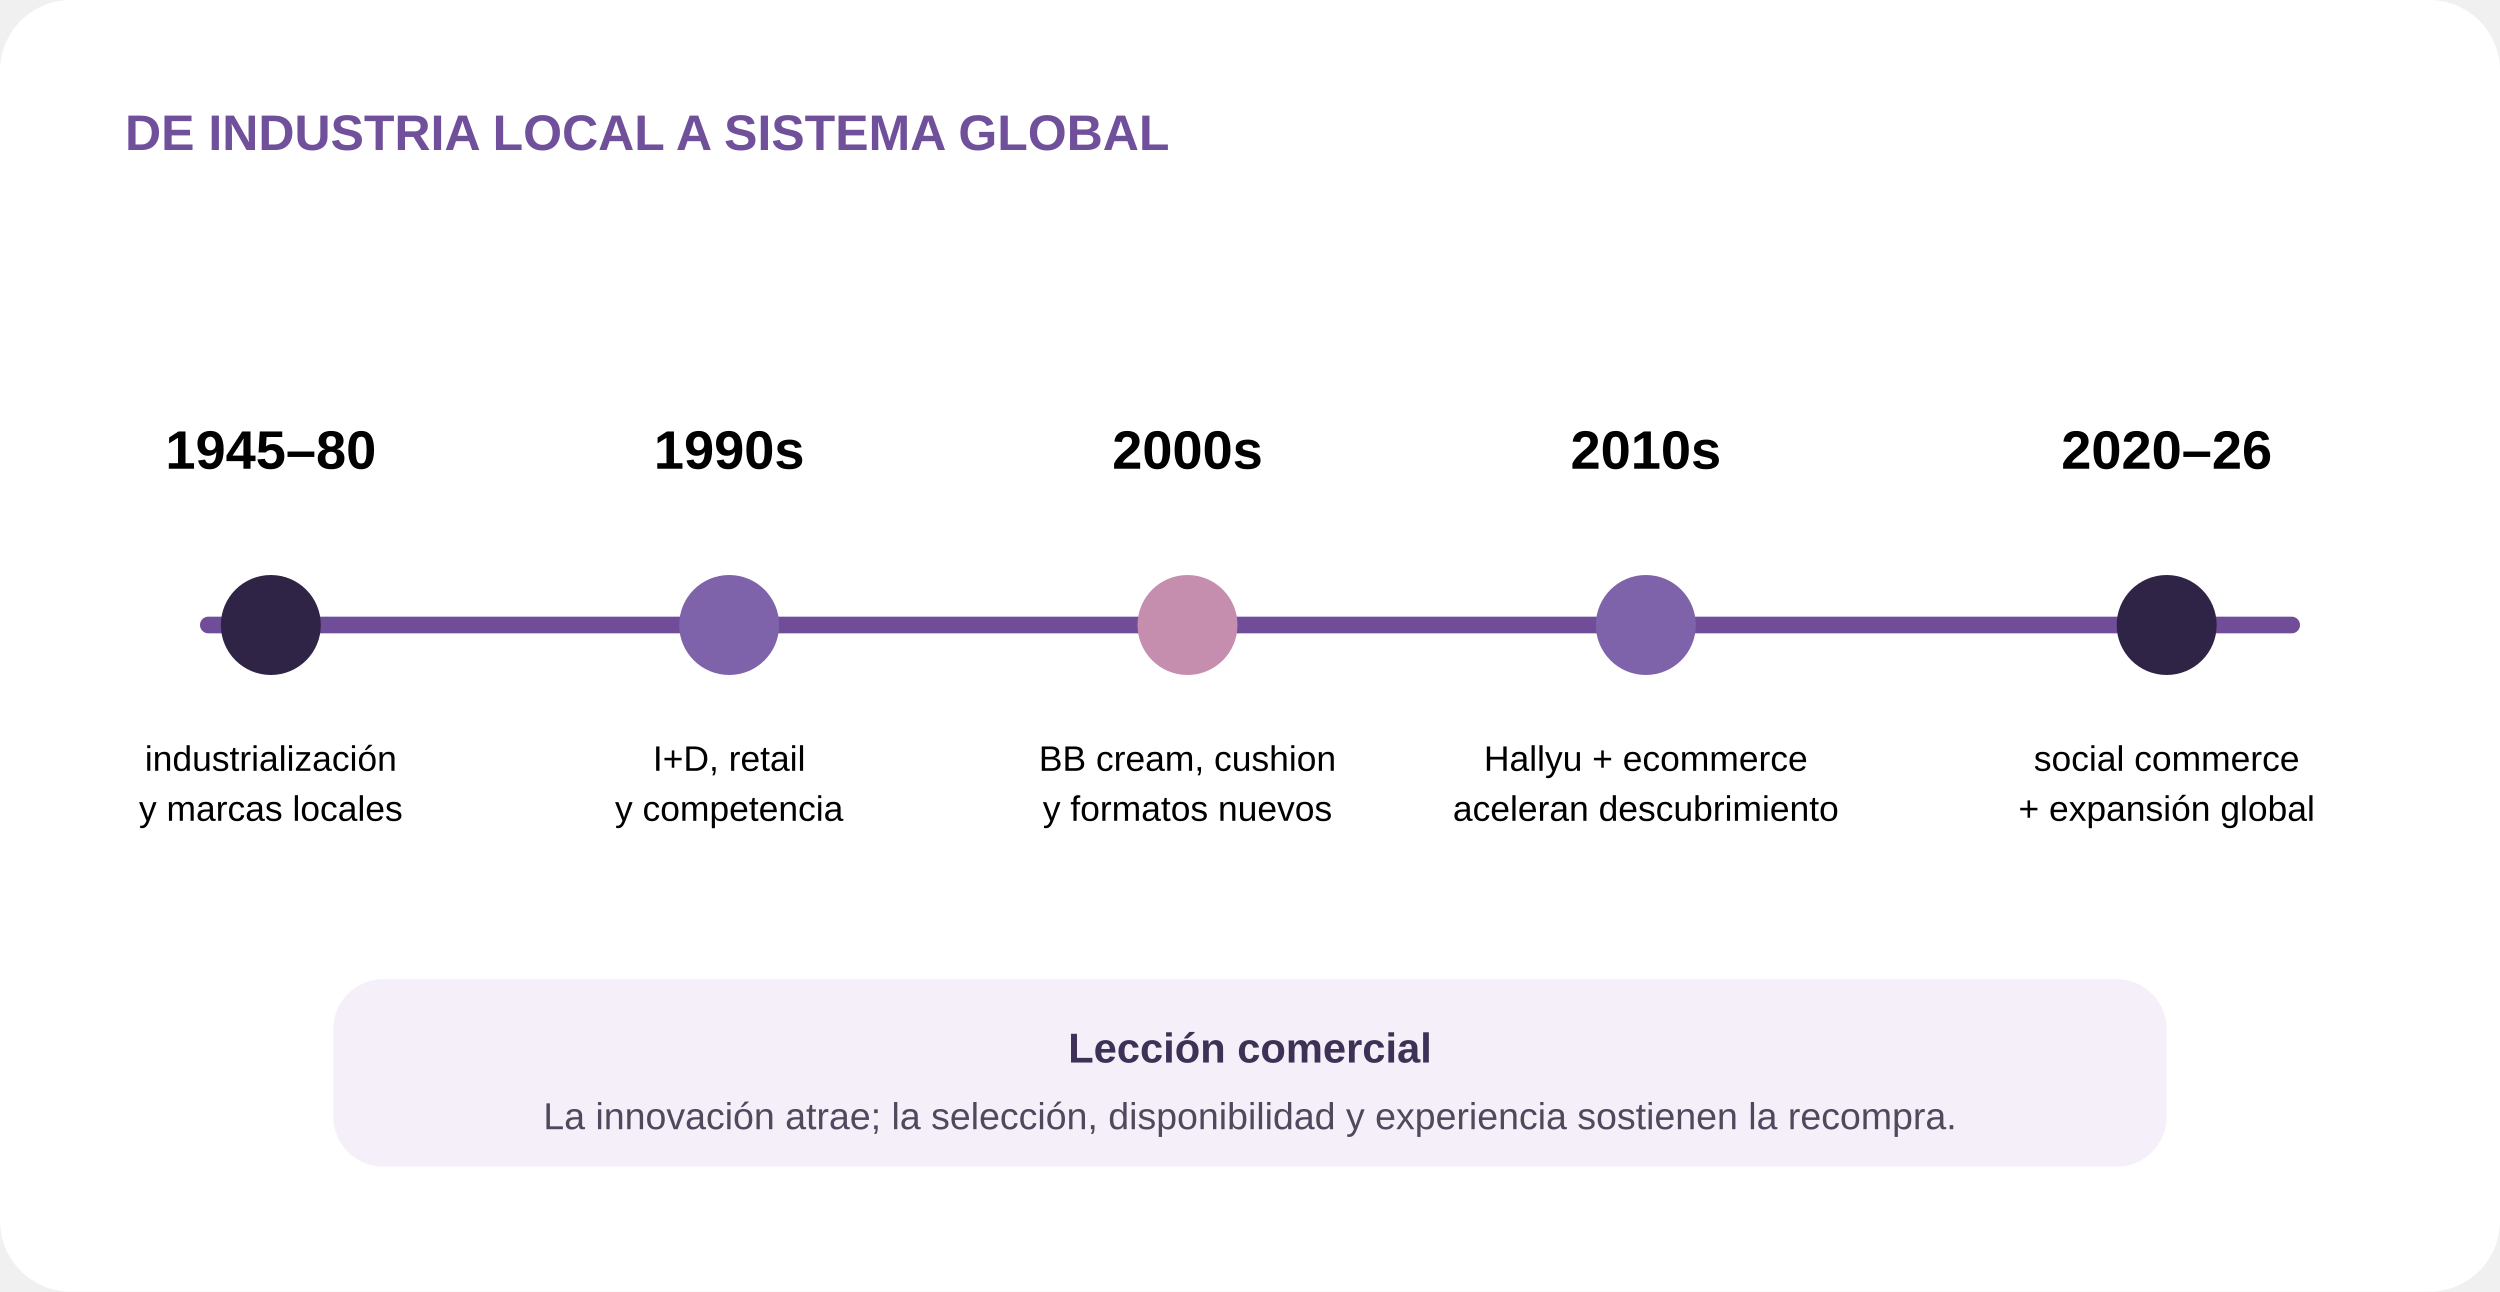
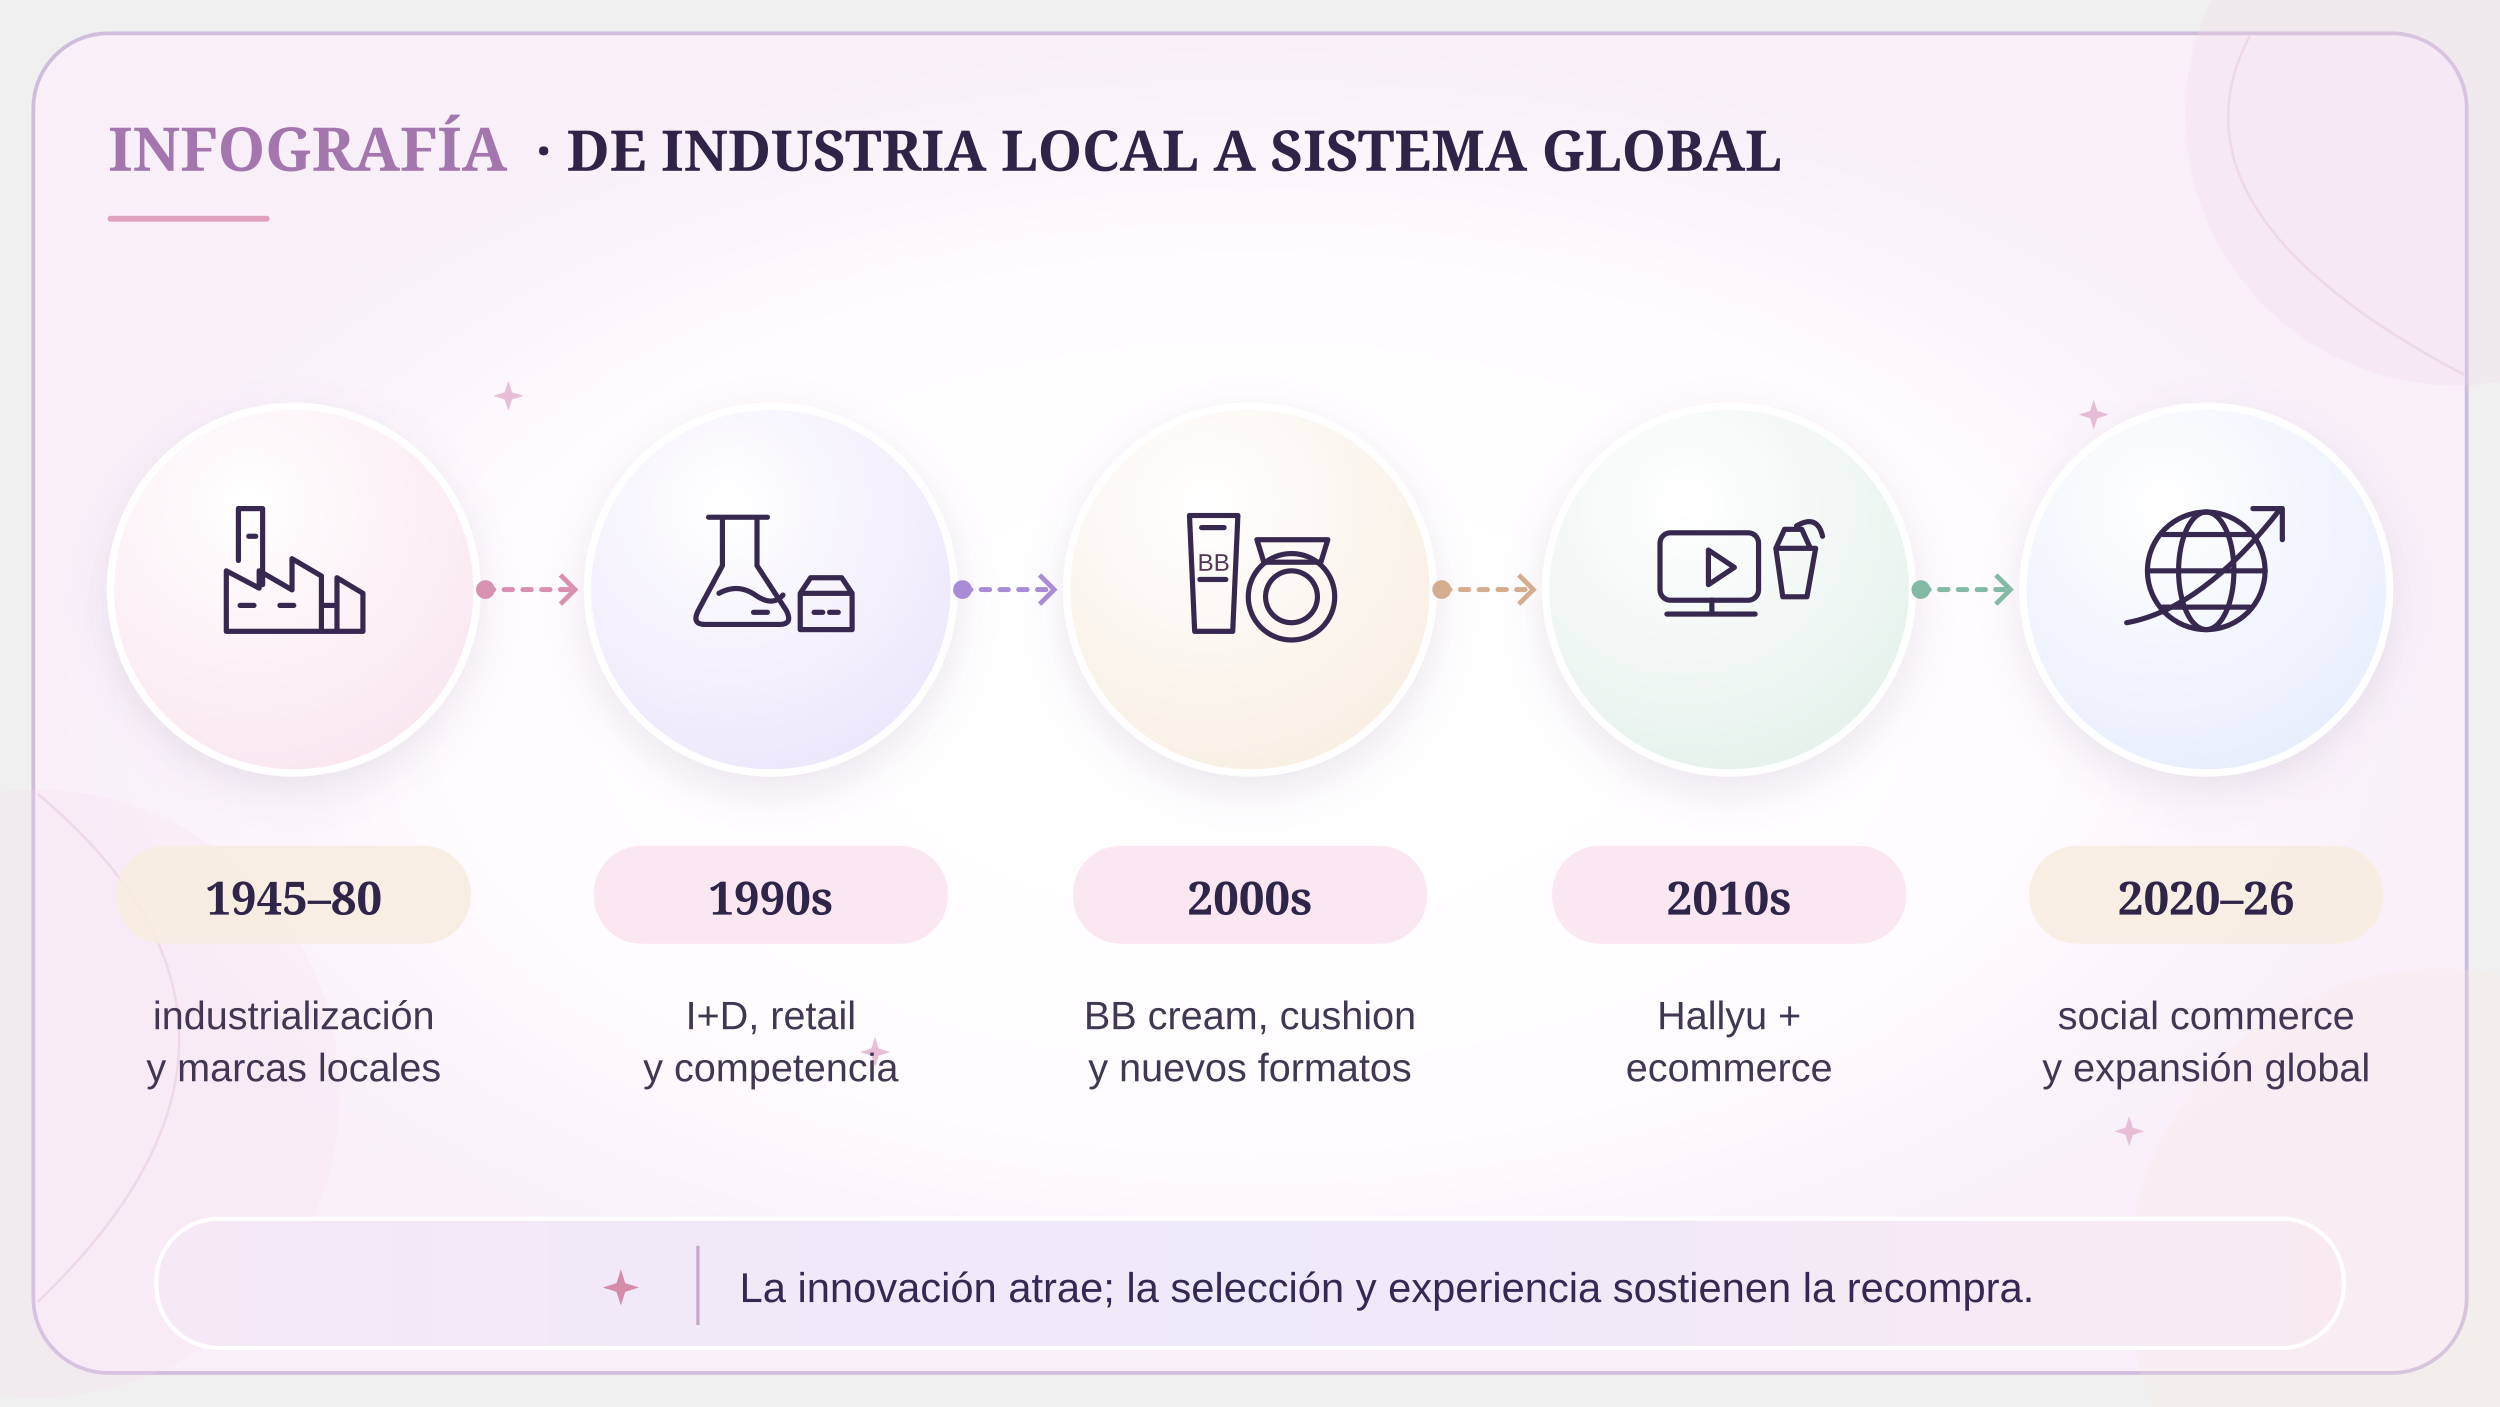
- <svg xmlns="http://www.w3.org/2000/svg" width="1200" height="620" viewBox="0 0 1200 620">
-   <rect width="1200" height="620" rx="34" fill="#fff" />
-   <text x="60" y="72" font-family="Arial" font-size="24" font-weight="700" fill="#70509a">DE INDUSTRIA LOCAL A SISTEMA GLOBAL</text>
-   <line x1="100" y1="300" x2="1100" y2="300" stroke="#6f4d98" stroke-width="8" stroke-linecap="round" />
-   <g font-family="Arial" text-anchor="middle">
-     <g transform="translate(130 300)">
-       <circle r="24" fill="#2f2446" />
-       <text y="-75" font-size="26" font-weight="700">1945–80</text>
-       <text y="70" font-size="17">industrialización</text>
-       <text y="94" font-size="17">y marcas locales</text>
-     </g>
-     <g transform="translate(350 300)">
-       <circle r="24" fill="#7f63aa" />
-       <text y="-75" font-size="26" font-weight="700">1990s</text>
-       <text y="70" font-size="17">I+D, retail</text>
-       <text y="94" font-size="17">y competencia</text>
-     </g>
-     <g transform="translate(570 300)">
-       <circle r="24" fill="#c68eae" />
-       <text y="-75" font-size="26" font-weight="700">2000s</text>
-       <text y="70" font-size="17">BB cream, cushion</text>
-       <text y="94" font-size="17">y formatos nuevos</text>
-     </g>
-     <g transform="translate(790 300)">
-       <circle r="24" fill="#7f63aa" />
-       <text y="-75" font-size="26" font-weight="700">2010s</text>
-       <text y="70" font-size="17">Hallyu + ecommerce</text>
-       <text y="94" font-size="17">aceleran descubrimiento</text>
-     </g>
-     <g transform="translate(1040 300)">
-       <circle r="24" fill="#2f2446" />
-       <text y="-75" font-size="26" font-weight="700">2020–26</text>
-       <text y="70" font-size="17">social commerce</text>
-       <text y="94" font-size="17">+ expansión global</text>
-     </g>
+ <svg xmlns="http://www.w3.org/2000/svg" width="1200" height="675" viewBox="0 0 1200 675" role="img" aria-labelledby="title desc">
+   <defs>
+     <radialGradient id="ground">
+       <stop stop-color="#ffffff" />
+       <stop offset=".65" stop-color="#fffcff" />
+       <stop offset="1" stop-color="#f8eff9" />
+     </radialGradient>
+     <radialGradient id="f0" cx="38%" cy="27%" r="85%">
+       <stop stop-color="#ffffff" />
+       <stop offset="1" stop-color="#f9e4ef" />
+     </radialGradient>
+     <radialGradient id="f1" cx="38%" cy="27%" r="85%">
+       <stop stop-color="#ffffff" />
+       <stop offset="1" stop-color="#ebe4fb" />
+     </radialGradient>
+     <radialGradient id="f2" cx="38%" cy="27%" r="85%">
+       <stop stop-color="#ffffff" />
+       <stop offset="1" stop-color="#f8ede0" />
+     </radialGradient>
+     <radialGradient id="f3" cx="38%" cy="27%" r="85%">
+       <stop stop-color="#ffffff" />
+       <stop offset="1" stop-color="#e3f0ea" />
+     </radialGradient>
+     <radialGradient id="f4" cx="38%" cy="27%" r="85%">
+       <stop stop-color="#ffffff" />
+       <stop offset="1" stop-color="#e5ecfc" />
+     </radialGradient>
+     <linearGradient id="foot" x1="0" x2="1">
+       <stop stop-color="#f5e9f5" />
+       <stop offset=".5" stop-color="#eee9fb" />
+       <stop offset="1" stop-color="#f9eaf2" />
+     </linearGradient>
+     <filter id="shadow" x="-30%" y="-40%" width="160%" height="190%">
+       <feDropShadow dx="0" dy="7" stdDeviation="10" flood-color="#80708a" flood-opacity=".16" />
+     </filter>
+   </defs>
+   <rect x="16" y="16" width="1168" height="643" rx="36" stroke="#cebddb" stroke-width="1.8" fill="url(#ground)" />
+   <circle cx="17" cy="525" r="146" fill="#f6d9ee" opacity=".22" />
+   <circle cx="1179" cy="55" r="130" fill="#f2d6e9" opacity=".28" />
+   <circle cx="1171" cy="615" r="150" fill="#f9e8dd" opacity=".20" />
+   <path d="M18 381Q154 495 18 625 M1080 17q-45 85 103 163" stroke="#efd8e7" stroke-width="1.2" fill="none" />
+   <text x="52" y="82" fill="#a376ad" font-family="Georgia,serif" font-size="29" font-weight="700" text-anchor="start">INFOGRAFÍA</text>
+   <text x="257" y="82" fill="#302348" font-family="Georgia,serif" font-size="27" font-weight="600" text-anchor="start">· DE INDUSTRIA LOCAL A SISTEMA GLOBAL</text>
+   <path d="M53 105h75" stroke="#dfa2be" stroke-width="2.8" stroke-linecap="round" />
+   <path transform="translate(244 190) scale(0.25)" d="M0-29 7-7 29 0 7 7 0 29-7 7-29 0-7-7Z" fill="#e8bdd6" />
+   <path transform="translate(1005 199) scale(0.25)" d="M0-29 7-7 29 0 7 7 0 29-7 7-29 0-7-7Z" fill="#e8bdd6" />
+   <path transform="translate(420 505) scale(0.25)" d="M0-29 7-7 29 0 7 7 0 29-7 7-29 0-7-7Z" fill="#e8bdd6" />
+   <path transform="translate(1022 543) scale(0.25)" d="M0-29 7-7 29 0 7 7 0 29-7 7-29 0-7-7Z" fill="#e8bdd6" />
+   <g filter="url(#shadow)">
+     <circle cx="141" cy="283" r="88" fill="url(#f0)" stroke="white" stroke-width="3.5" />
  </g>
-   <rect x="160" y="470" width="880" height="90" rx="24" fill="#f4eff8" />
-   <text x="600" y="510" text-anchor="middle" font-family="Arial" font-size="20" font-weight="700" fill="#3e3156">Lección comercial</text>
-   <text x="600" y="542" text-anchor="middle" font-family="Arial" font-size="18" fill="#51485e">La innovación atrae; la selección, disponibilidad y experiencia sostienen la recompra.</text>
+   <g transform="translate(141 274) scale(0.83)" stroke="#37284f" stroke-width="3" stroke-linejoin="round" stroke-linecap="round" fill="none">
+     <path d="M-39 35v-35l19 10V0l19 11V-7l17 10V35Z M-39 35H40V13l-15-9v31 M-32-6v-30h14v44 M-26-20h4 M-31 20h8M-8 20h8M17 20h6" />
+   </g>
+   <rect x="56" y="406" width="170" height="47" rx="23" fill="#f8ede0" opacity=".87" />
+   <text x="141" y="439" fill="#2e2548" font-family="Georgia,serif" font-size="22" font-weight="700" text-anchor="middle">1945–80</text>
+   <text x="141" y="494" fill="#413753" font-family="Arial,sans-serif" font-size="19" font-weight="400" text-anchor="middle">industrialización</text>
+   <text x="141" y="519" fill="#413753" font-family="Arial,sans-serif" font-size="19" font-weight="400" text-anchor="middle">y marcas locales</text>
+   <g filter="url(#shadow)">
+     <circle cx="370" cy="283" r="88" fill="url(#f1)" stroke="white" stroke-width="3.5" />
+   </g>
+   <g transform="translate(370 274) scale(0.83)" stroke="#37284f" stroke-width="3" stroke-linejoin="round" stroke-linecap="round" fill="none">
+     <path d="M-36-31h34 M-28-31v28l-14 26q-4 8 4 8H5q8 0 4-8L-8-3v-28 M-30 13Q-19 7-9 14T7 14M-10 24h8" />
+     <path d="M17 13h30v21H17z M17 13l6-9h18l6 9 M25 24h5M34 24h5" />
+   </g>
+   <rect x="285" y="406" width="170" height="47" rx="23" fill="#f9e4ef" opacity=".87" />
+   <text x="370" y="439" fill="#2e2548" font-family="Georgia,serif" font-size="22" font-weight="700" text-anchor="middle">1990s</text>
+   <text x="370" y="494" fill="#413753" font-family="Arial,sans-serif" font-size="19" font-weight="400" text-anchor="middle">I+D, retail</text>
+   <text x="370" y="519" fill="#413753" font-family="Arial,sans-serif" font-size="19" font-weight="400" text-anchor="middle">y competencia</text>
+   <g filter="url(#shadow)">
+     <circle cx="600" cy="283" r="88" fill="url(#f2)" stroke="white" stroke-width="3.5" />
+   </g>
+   <g transform="translate(600 274) scale(0.83)" stroke="#37284f" stroke-width="3" stroke-linejoin="round" stroke-linecap="round" fill="none">
+     <path d="M-35-32h28l-3 67h-22Z M-28-25h13M-29 5h15" />
+     <text x="-21" y="0" text-anchor="middle" fill="#533854" stroke="none" font-size="14" font-family="Arial">BB</text>
+     <circle cx="24" cy="15" r="25" />
+     <circle cx="24" cy="15" r="15" />
+     <path d="M4-18h41l-4 13H8Z" />
+   </g>
+   <rect x="515" y="406" width="170" height="47" rx="23" fill="#f9e4ef" opacity=".87" />
+   <text x="600" y="439" fill="#2e2548" font-family="Georgia,serif" font-size="22" font-weight="700" text-anchor="middle">2000s</text>
+   <text x="600" y="494" fill="#413753" font-family="Arial,sans-serif" font-size="19" font-weight="400" text-anchor="middle">BB cream, cushion</text>
+   <text x="600" y="519" fill="#413753" font-family="Arial,sans-serif" font-size="19" font-weight="400" text-anchor="middle">y nuevos formatos</text>
+   <g filter="url(#shadow)">
+     <circle cx="830" cy="283" r="88" fill="url(#f3)" stroke="white" stroke-width="3.5" />
+   </g>
+   <g transform="translate(830 274) scale(0.83)" stroke="#37284f" stroke-width="3" stroke-linejoin="round" stroke-linecap="round" fill="none">
+     <rect x="-40" y="-22" width="57" height="39" rx="6" />
+     <path d="m-12-12 15 10-15 10Z M-36 25h51 M-10 17v8" />
+     <path d="M27-13h23l-5 28H31l-4-28Z M27-13l5-11h10l5 11 M39-26q12-7 15 6" />
+   </g>
+   <rect x="745" y="406" width="170" height="47" rx="23" fill="#f9e4ef" opacity=".87" />
+   <text x="830" y="439" fill="#2e2548" font-family="Georgia,serif" font-size="22" font-weight="700" text-anchor="middle">2010s</text>
+   <text x="830" y="494" fill="#413753" font-family="Arial,sans-serif" font-size="19" font-weight="400" text-anchor="middle">Hallyu +</text>
+   <text x="830" y="519" fill="#413753" font-family="Arial,sans-serif" font-size="19" font-weight="400" text-anchor="middle">ecommerce</text>
+   <g filter="url(#shadow)">
+     <circle cx="1059" cy="283" r="88" fill="url(#f4)" stroke="white" stroke-width="3.5" />
+   </g>
+   <g transform="translate(1059 274) scale(0.83)" stroke="#37284f" stroke-width="3" stroke-linejoin="round" stroke-linecap="round" fill="none">
+     <circle cx="0" cy="0" r="34" />
+     <ellipse cx="0" cy="0" rx="16" ry="34" />
+     <path d="M-34 0h68M-25-21h50M-25 21h50 M-46 30q44-8 89-66 M27-36h17v18" />
+   </g>
+   <rect x="974" y="406" width="170" height="47" rx="23" fill="#f8ede0" opacity=".87" />
+   <text x="1059" y="439" fill="#2e2548" font-family="Georgia,serif" font-size="22" font-weight="700" text-anchor="middle">2020–26</text>
+   <text x="1059" y="494" fill="#413753" font-family="Arial,sans-serif" font-size="19" font-weight="400" text-anchor="middle">social commerce</text>
+   <text x="1059" y="519" fill="#413753" font-family="Arial,sans-serif" font-size="19" font-weight="400" text-anchor="middle">y expansión global</text>
+   <path d="M233 283 H276" stroke="#d991b2" stroke-width="2.4" stroke-linecap="round" stroke-dasharray="4 5" />
+   <path d="m269 276 7 7 -7 7" stroke="#d991b2" stroke-width="2.3" fill="none" />
+   <circle cx="233" cy="283" r="4.5" fill="#d991b2" />
+   <path d="M462 283 H506" stroke="#a88cd5" stroke-width="2.4" stroke-linecap="round" stroke-dasharray="4 5" />
+   <path d="m499 276 7 7 -7 7" stroke="#a88cd5" stroke-width="2.3" fill="none" />
+   <circle cx="462" cy="283" r="4.5" fill="#a88cd5" />
+   <path d="M692 283 H736" stroke="#d4ad8f" stroke-width="2.4" stroke-linecap="round" stroke-dasharray="4 5" />
+   <path d="m729 276 7 7 -7 7" stroke="#d4ad8f" stroke-width="2.3" fill="none" />
+   <circle cx="692" cy="283" r="4.5" fill="#d4ad8f" />
+   <path d="M922 283 H965" stroke="#82baa6" stroke-width="2.4" stroke-linecap="round" stroke-dasharray="4 5" />
+   <path d="m958 276 7 7 -7 7" stroke="#82baa6" stroke-width="2.3" fill="none" />
+   <circle cx="922" cy="283" r="4.5" fill="#82baa6" />
+   <rect x="75" y="585" width="1050" height="62" rx="30" fill="url(#foot)" stroke="#ffffff" stroke-width="2" />
+   <path transform="translate(298 618) scale(0.3)" d="M0-29 7-7 29 0 7 7 0 29-7 7-29 0-7-7Z" fill="#d68ba9" />
+   <path d="M335 598v38" stroke="#c5a9ca" stroke-width="1.6" />
+   <text x="355" y="625" fill="#352852" font-family="Arial,sans-serif" font-size="20" font-weight="400" text-anchor="start">La innovación atrae; la selección y experiencia sostienen la recompra.</text>
</svg>
